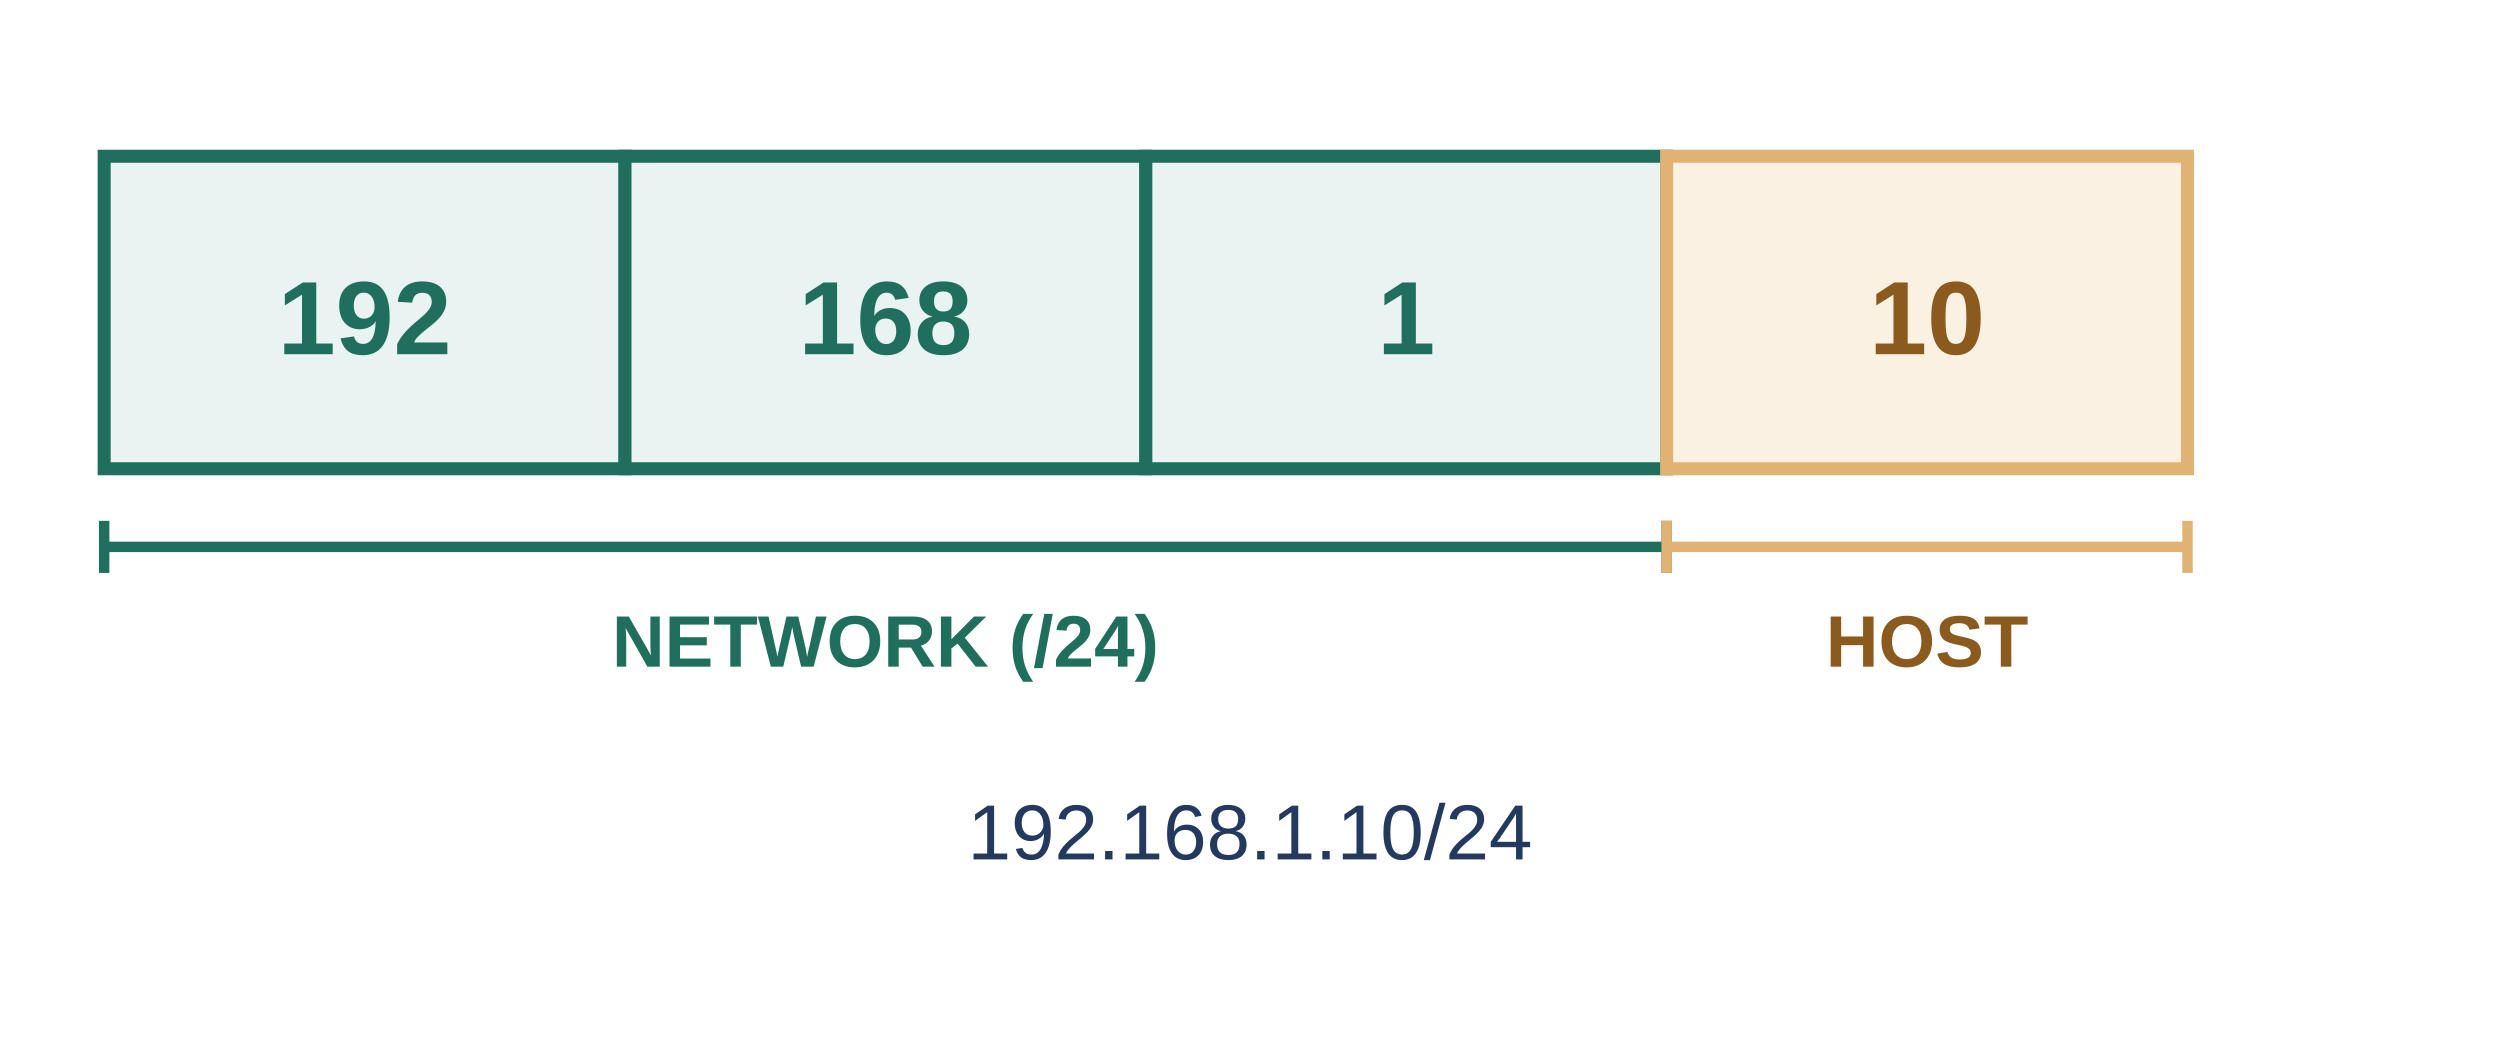
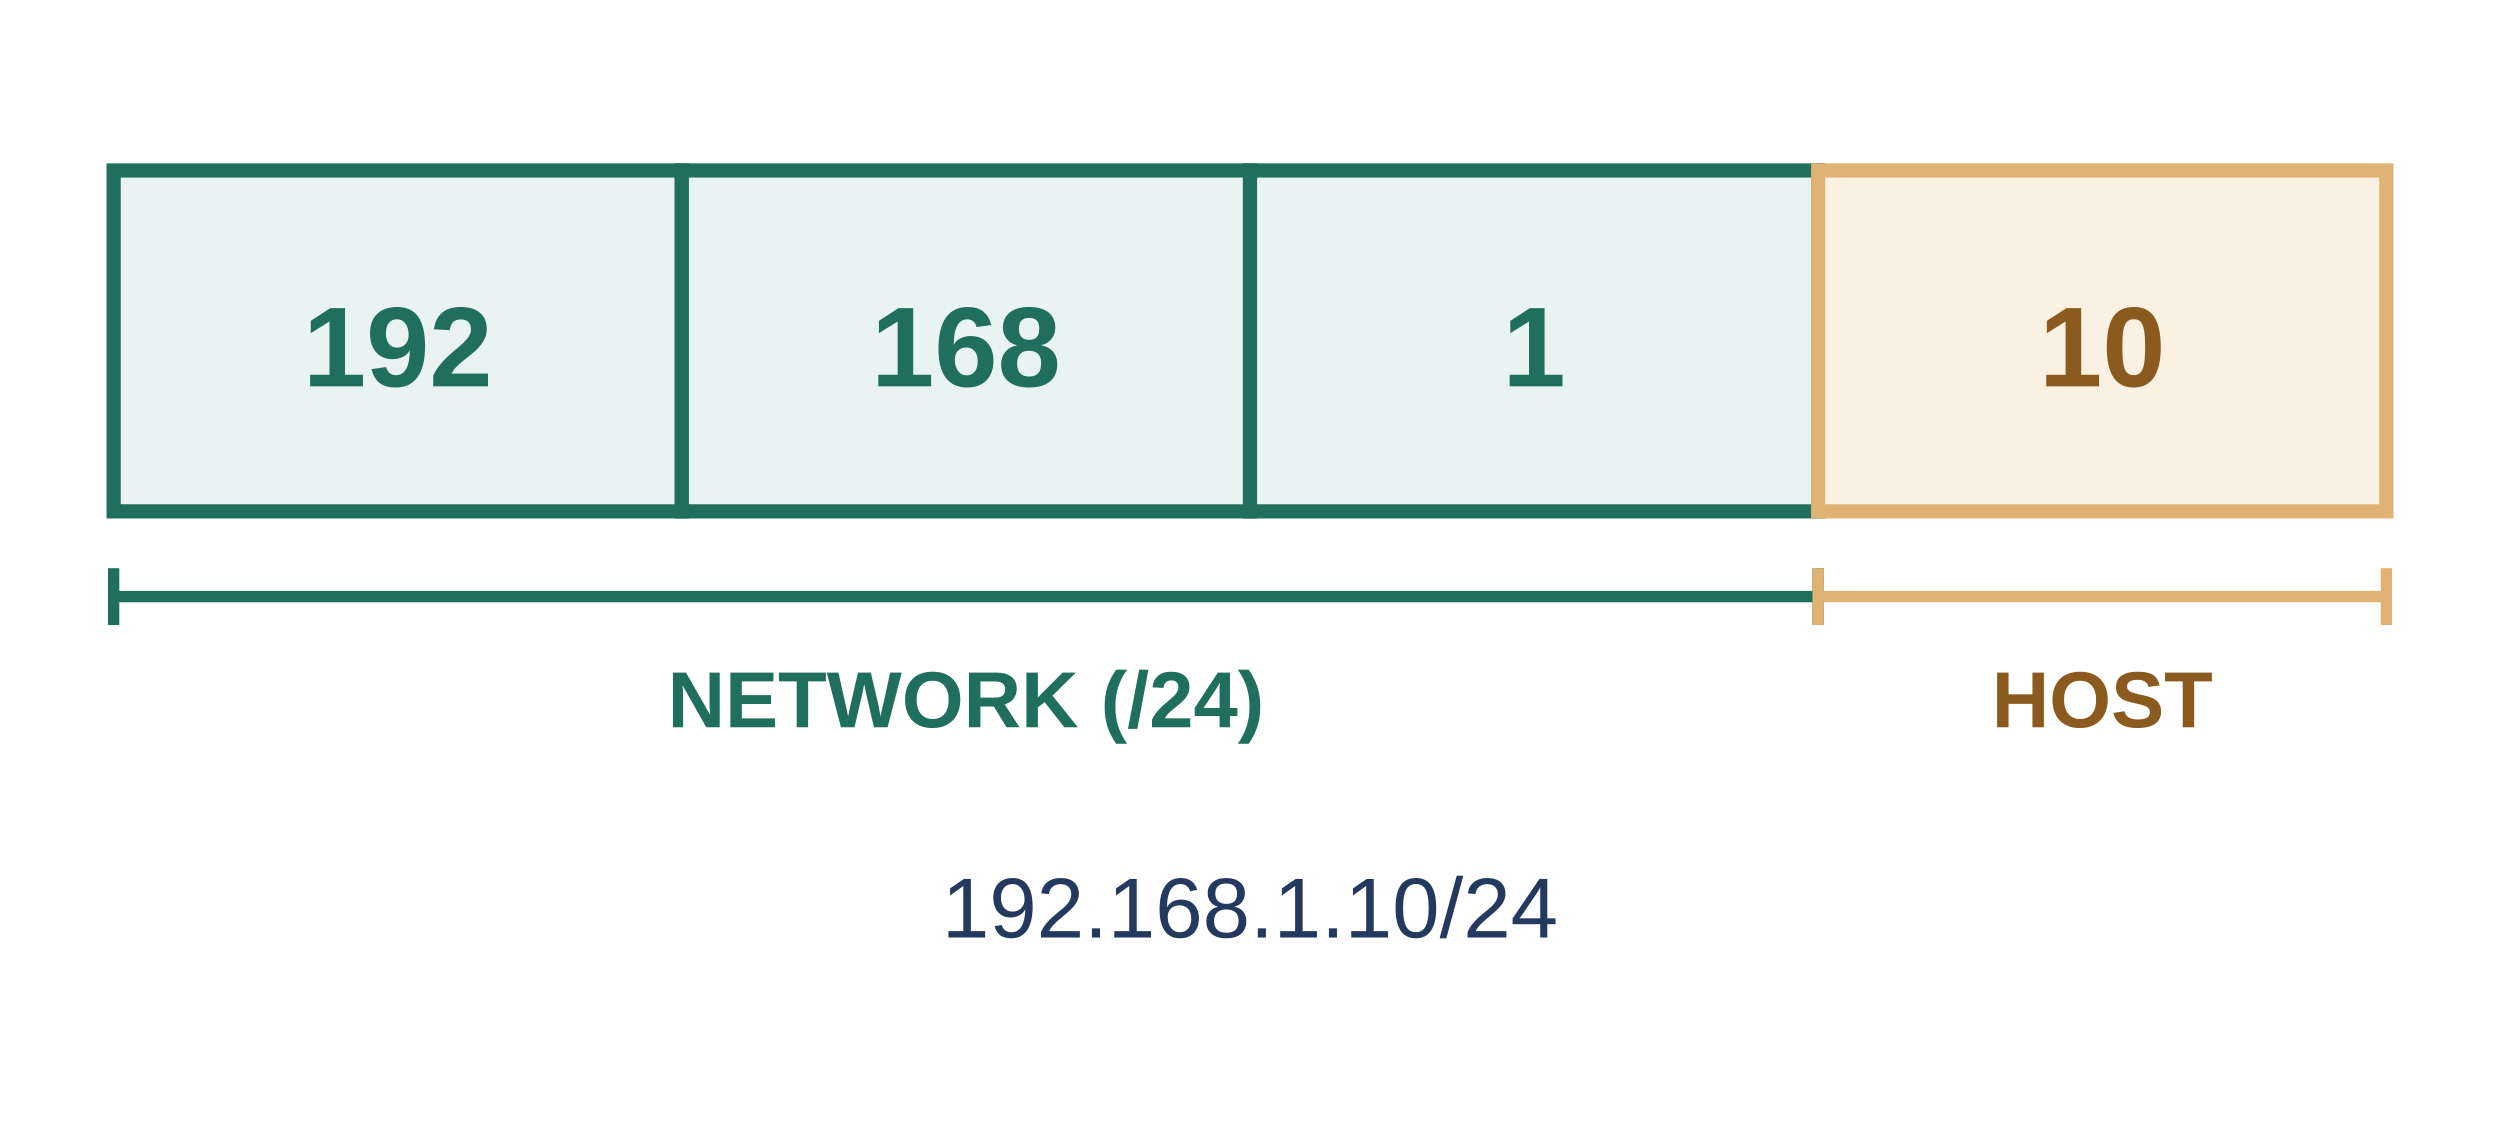
- <svg xmlns="http://www.w3.org/2000/svg" viewBox="0 0 480 200" width="480" height="200">
+ <svg xmlns="http://www.w3.org/2000/svg" viewBox="0 0 440 200" width="440" height="200">
  <g font-family="Arial, Helvetica, sans-serif" font-size="20" font-weight="bold" text-anchor="middle">
    <rect x="20" y="30" width="100" height="60" fill="#e9f4f2" stroke="#1f6f5c" stroke-width="2.5" />
    <text x="70" y="68" fill="#1f6f5c">192</text>
    <rect x="120" y="30" width="100" height="60" fill="#e9f4f2" stroke="#1f6f5c" stroke-width="2.5" />
    <text x="170" y="68" fill="#1f6f5c">168</text>
    <rect x="220" y="30" width="100" height="60" fill="#e9f4f2" stroke="#1f6f5c" stroke-width="2.5" />
    <text x="270" y="68" fill="#1f6f5c">1</text>
    <rect x="320" y="30" width="100" height="60" fill="#fbf1e2" stroke="#e0b374" stroke-width="2.5" />
    <text x="370" y="68" fill="#8a5a1e">10</text>
  </g>
  <line x1="20" y1="105" x2="320" y2="105" stroke="#1f6f5c" stroke-width="2" />
  <line x1="20" y1="100" x2="20" y2="110" stroke="#1f6f5c" stroke-width="2" />
  <line x1="320" y1="100" x2="320" y2="110" stroke="#1f6f5c" stroke-width="2" />
  <text x="170" y="128" text-anchor="middle" font-family="Arial, Helvetica, sans-serif" font-size="14" font-weight="bold" fill="#1f6f5c">NETWORK  (/24)</text>
  <line x1="320" y1="105" x2="420" y2="105" stroke="#e0b374" stroke-width="2" />
  <line x1="320" y1="100" x2="320" y2="110" stroke="#e0b374" stroke-width="2" />
  <line x1="420" y1="100" x2="420" y2="110" stroke="#e0b374" stroke-width="2" />
  <text x="370" y="128" text-anchor="middle" font-family="Arial, Helvetica, sans-serif" font-size="14" font-weight="bold" fill="#8a5a1e">HOST</text>
-   <text x="240" y="165" text-anchor="middle" font-family="Arial, Helvetica, sans-serif" font-size="15" fill="#233a5e">192.168.1.10/24</text>
+   <text x="220" y="165" text-anchor="middle" font-family="Arial, Helvetica, sans-serif" font-size="15" fill="#233a5e">192.168.1.10/24</text>
</svg>
